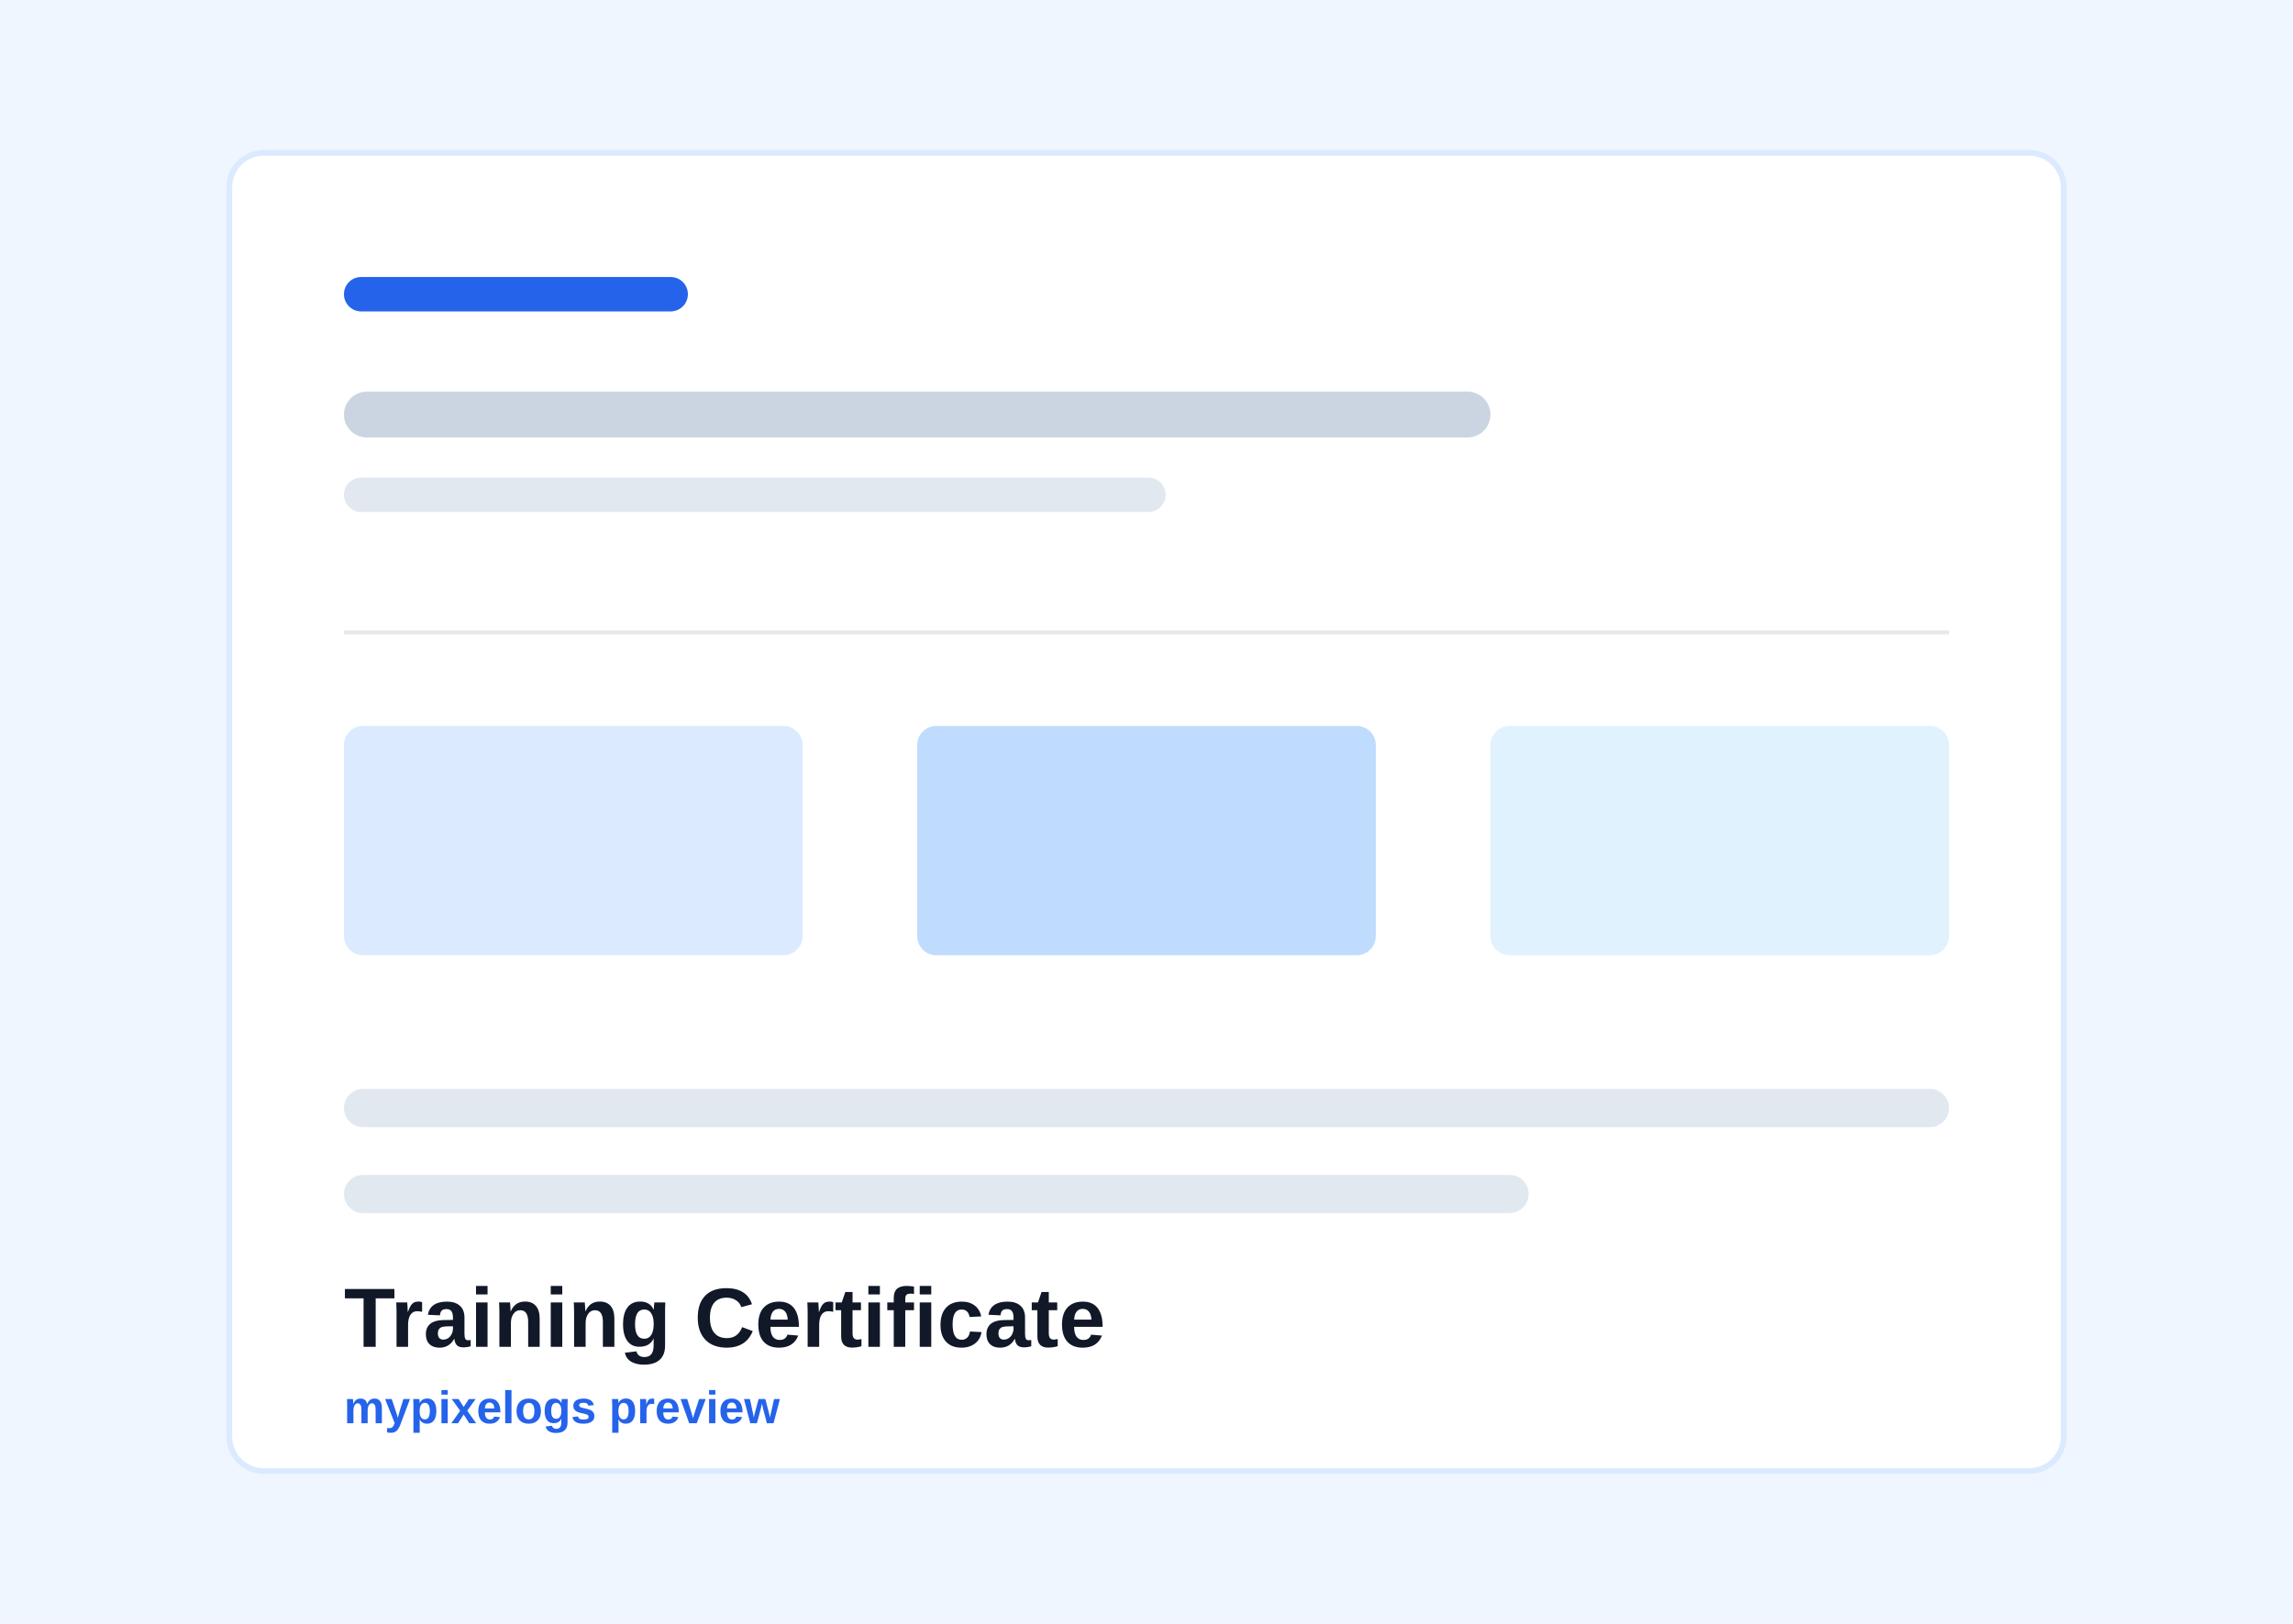
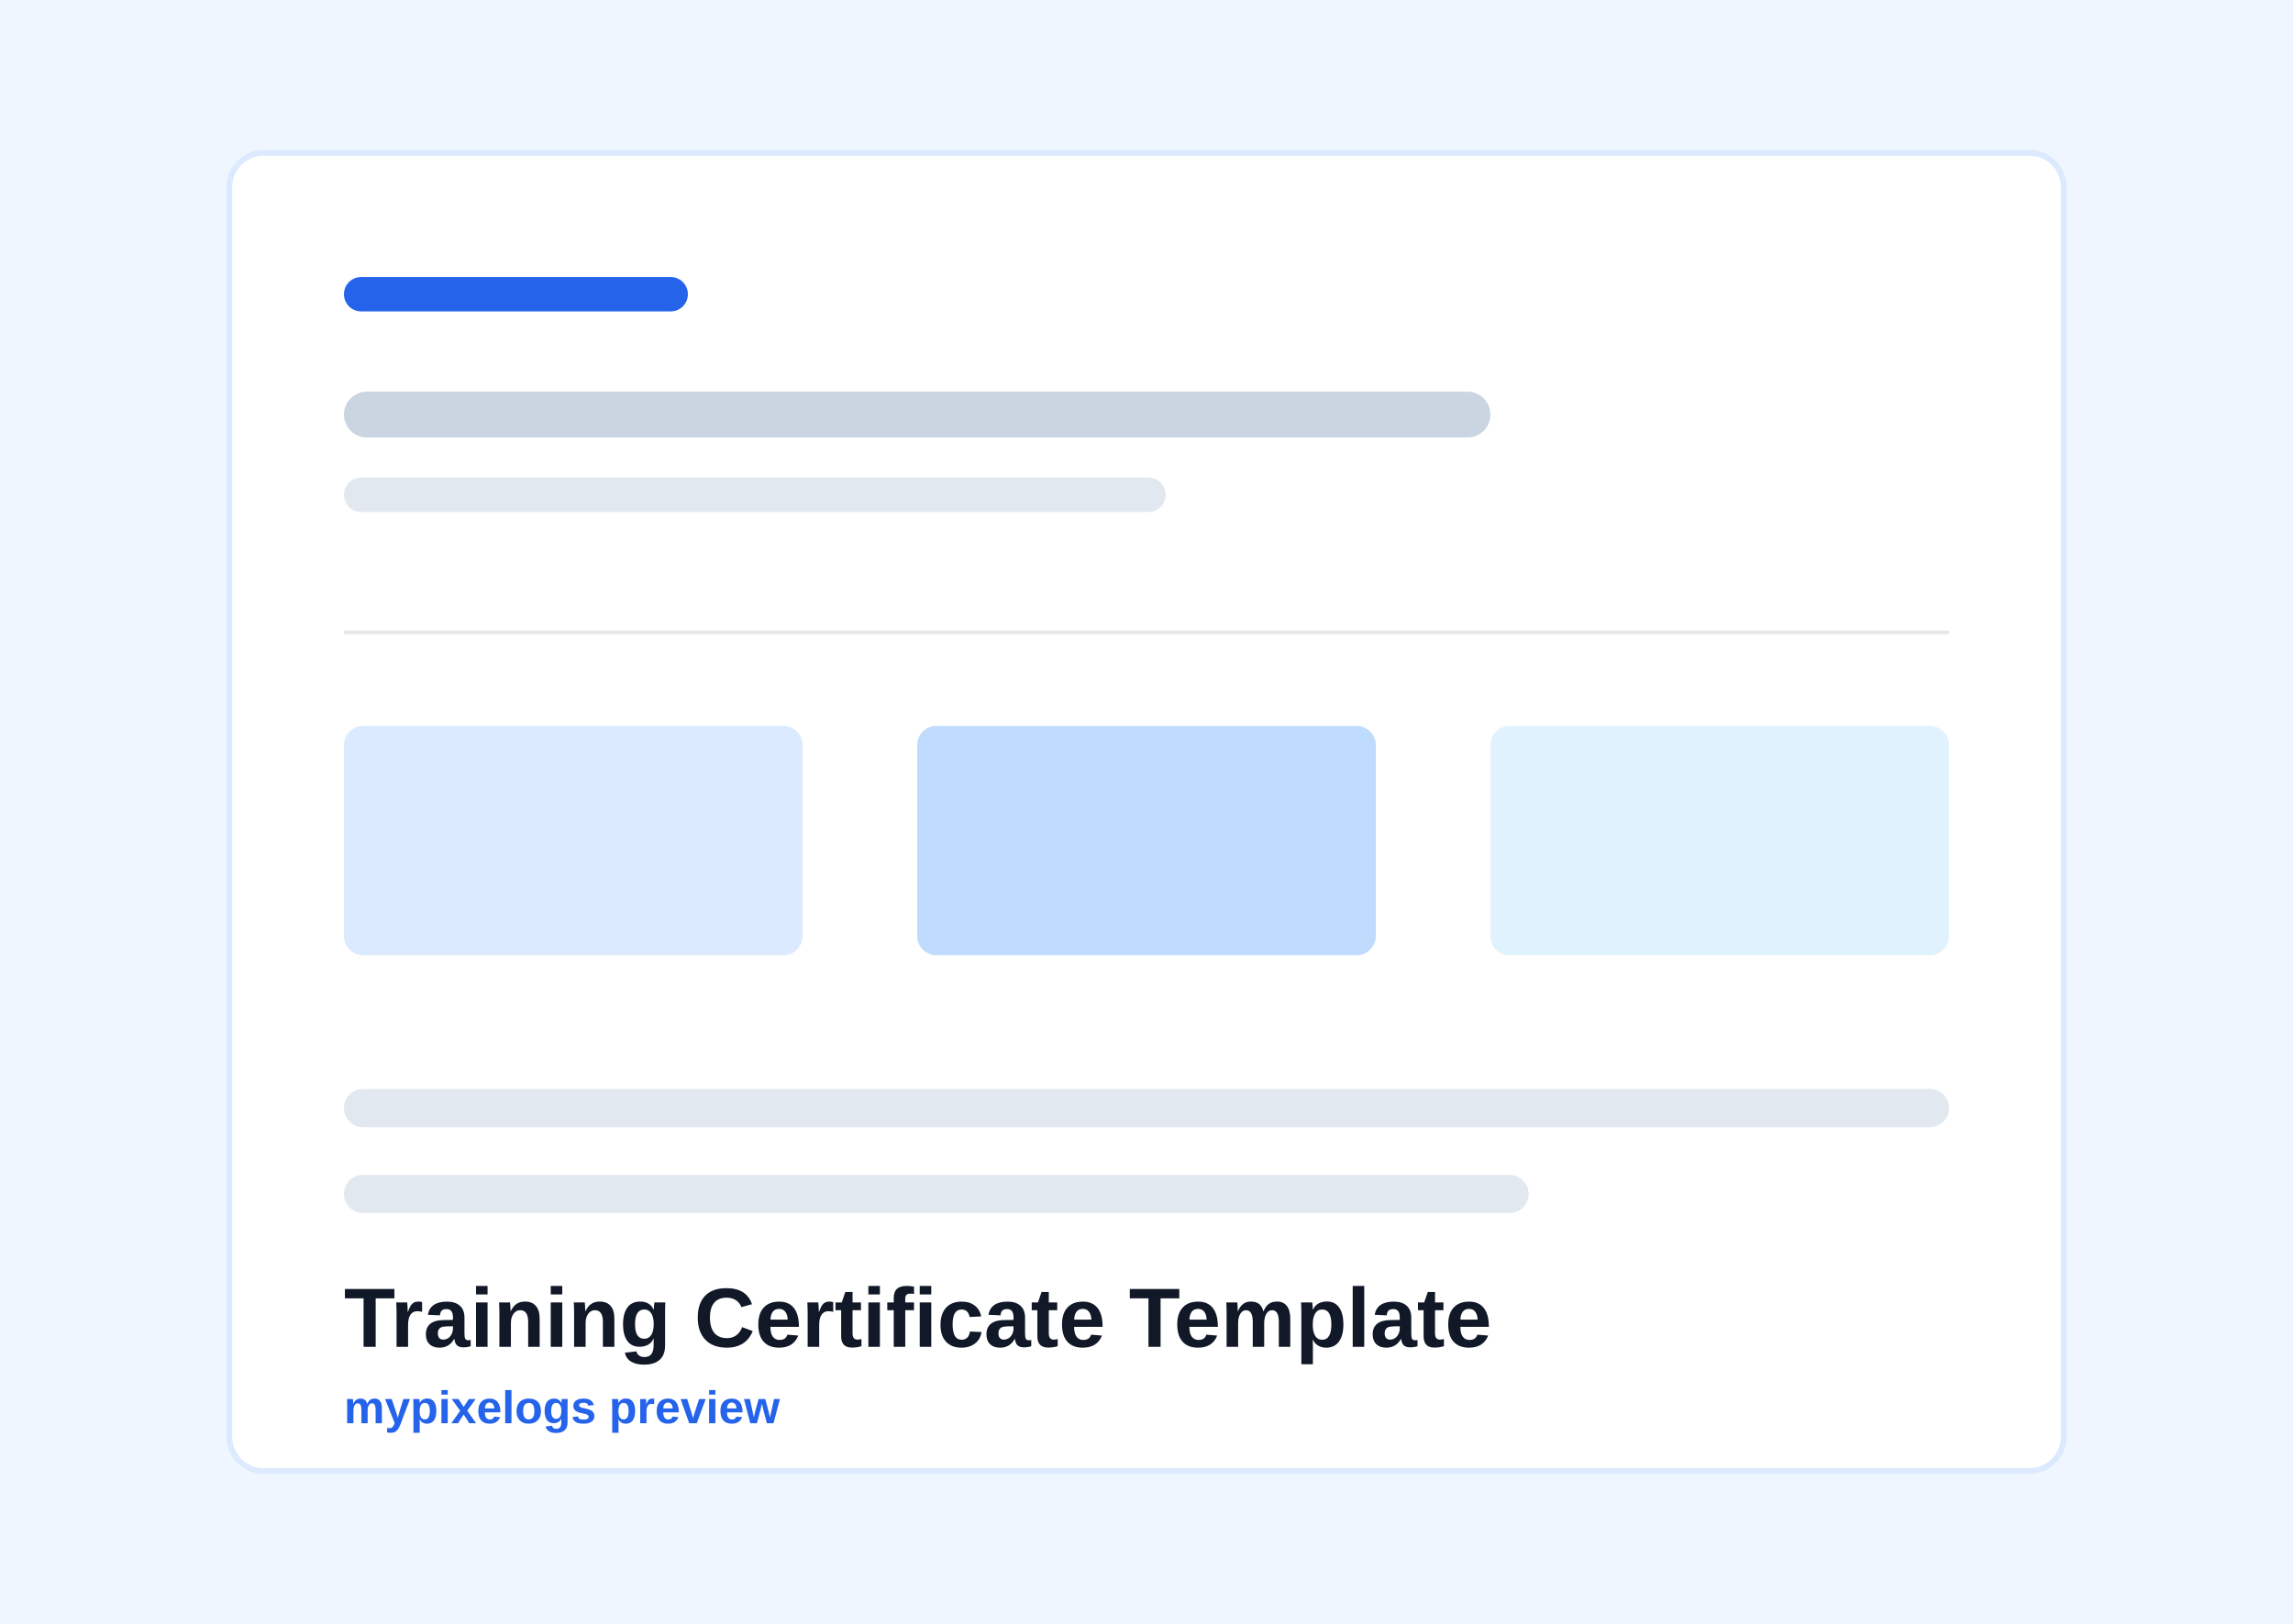
<svg xmlns="http://www.w3.org/2000/svg" width="1200" height="850" viewBox="0 0 1200 850">
  <rect width="1200" height="850" fill="#eff6ff" />
  <rect x="120" y="80" width="960" height="690" rx="18" fill="#ffffff" stroke="#dbeafe" stroke-width="3" />
  <rect x="180" y="145" width="180" height="18" rx="9" fill="#2563eb" />
  <rect x="180" y="205" width="600" height="24" rx="12" fill="#cbd5e1" />
  <rect x="180" y="250" width="430" height="18" rx="9" fill="#e2e8f0" />
  <rect x="180" y="330" width="840" height="2" fill="#e5e7eb" />
  <rect x="180" y="380" width="240" height="120" rx="10" fill="#dbeafe" />
  <rect x="480" y="380" width="240" height="120" rx="10" fill="#bfdbfe" />
  <rect x="780" y="380" width="240" height="120" rx="10" fill="#e0f2fe" />
  <rect x="180" y="570" width="840" height="20" rx="10" fill="#e2e8f0" />
  <rect x="180" y="615" width="620" height="20" rx="10" fill="#e2e8f0" />
-   <text x="180" y="705" fill="#111827" font-family="Arial, sans-serif" font-size="44" font-weight="700">Training Certificate</text>
+   <text x="180" y="705" fill="#111827" font-family="Arial, sans-serif" font-size="44" font-weight="700">Training Certificate Template</text>
  <text x="180" y="745" fill="#2563eb" font-family="Arial, sans-serif" font-size="24" font-weight="700">mypixelogs preview</text>
</svg>
